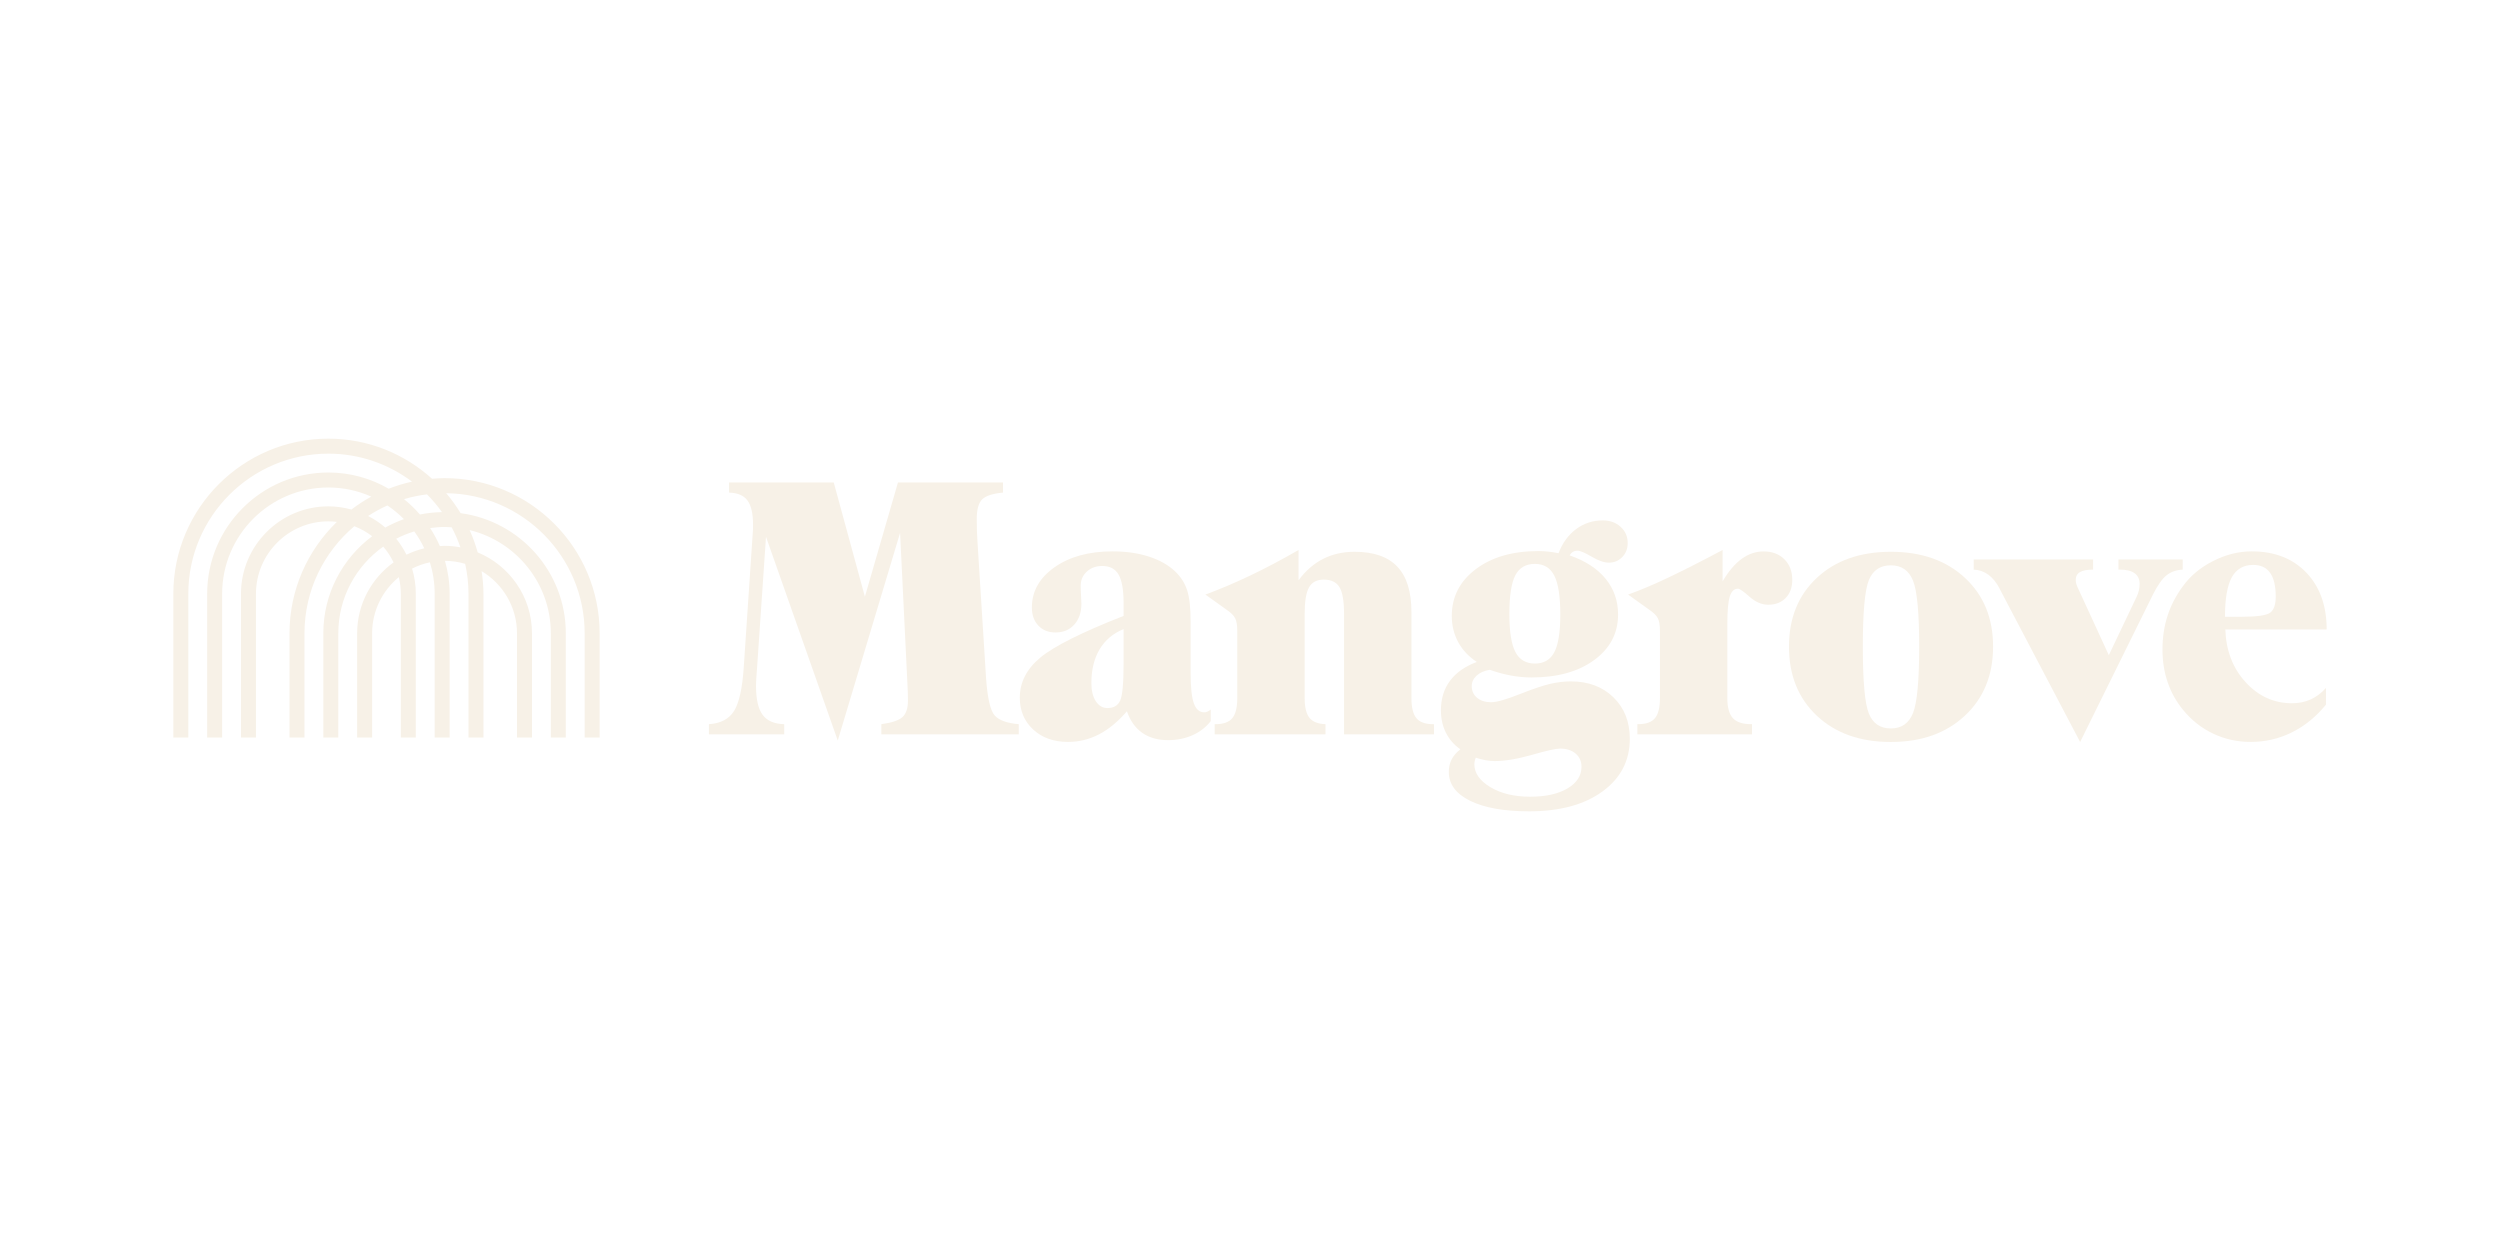
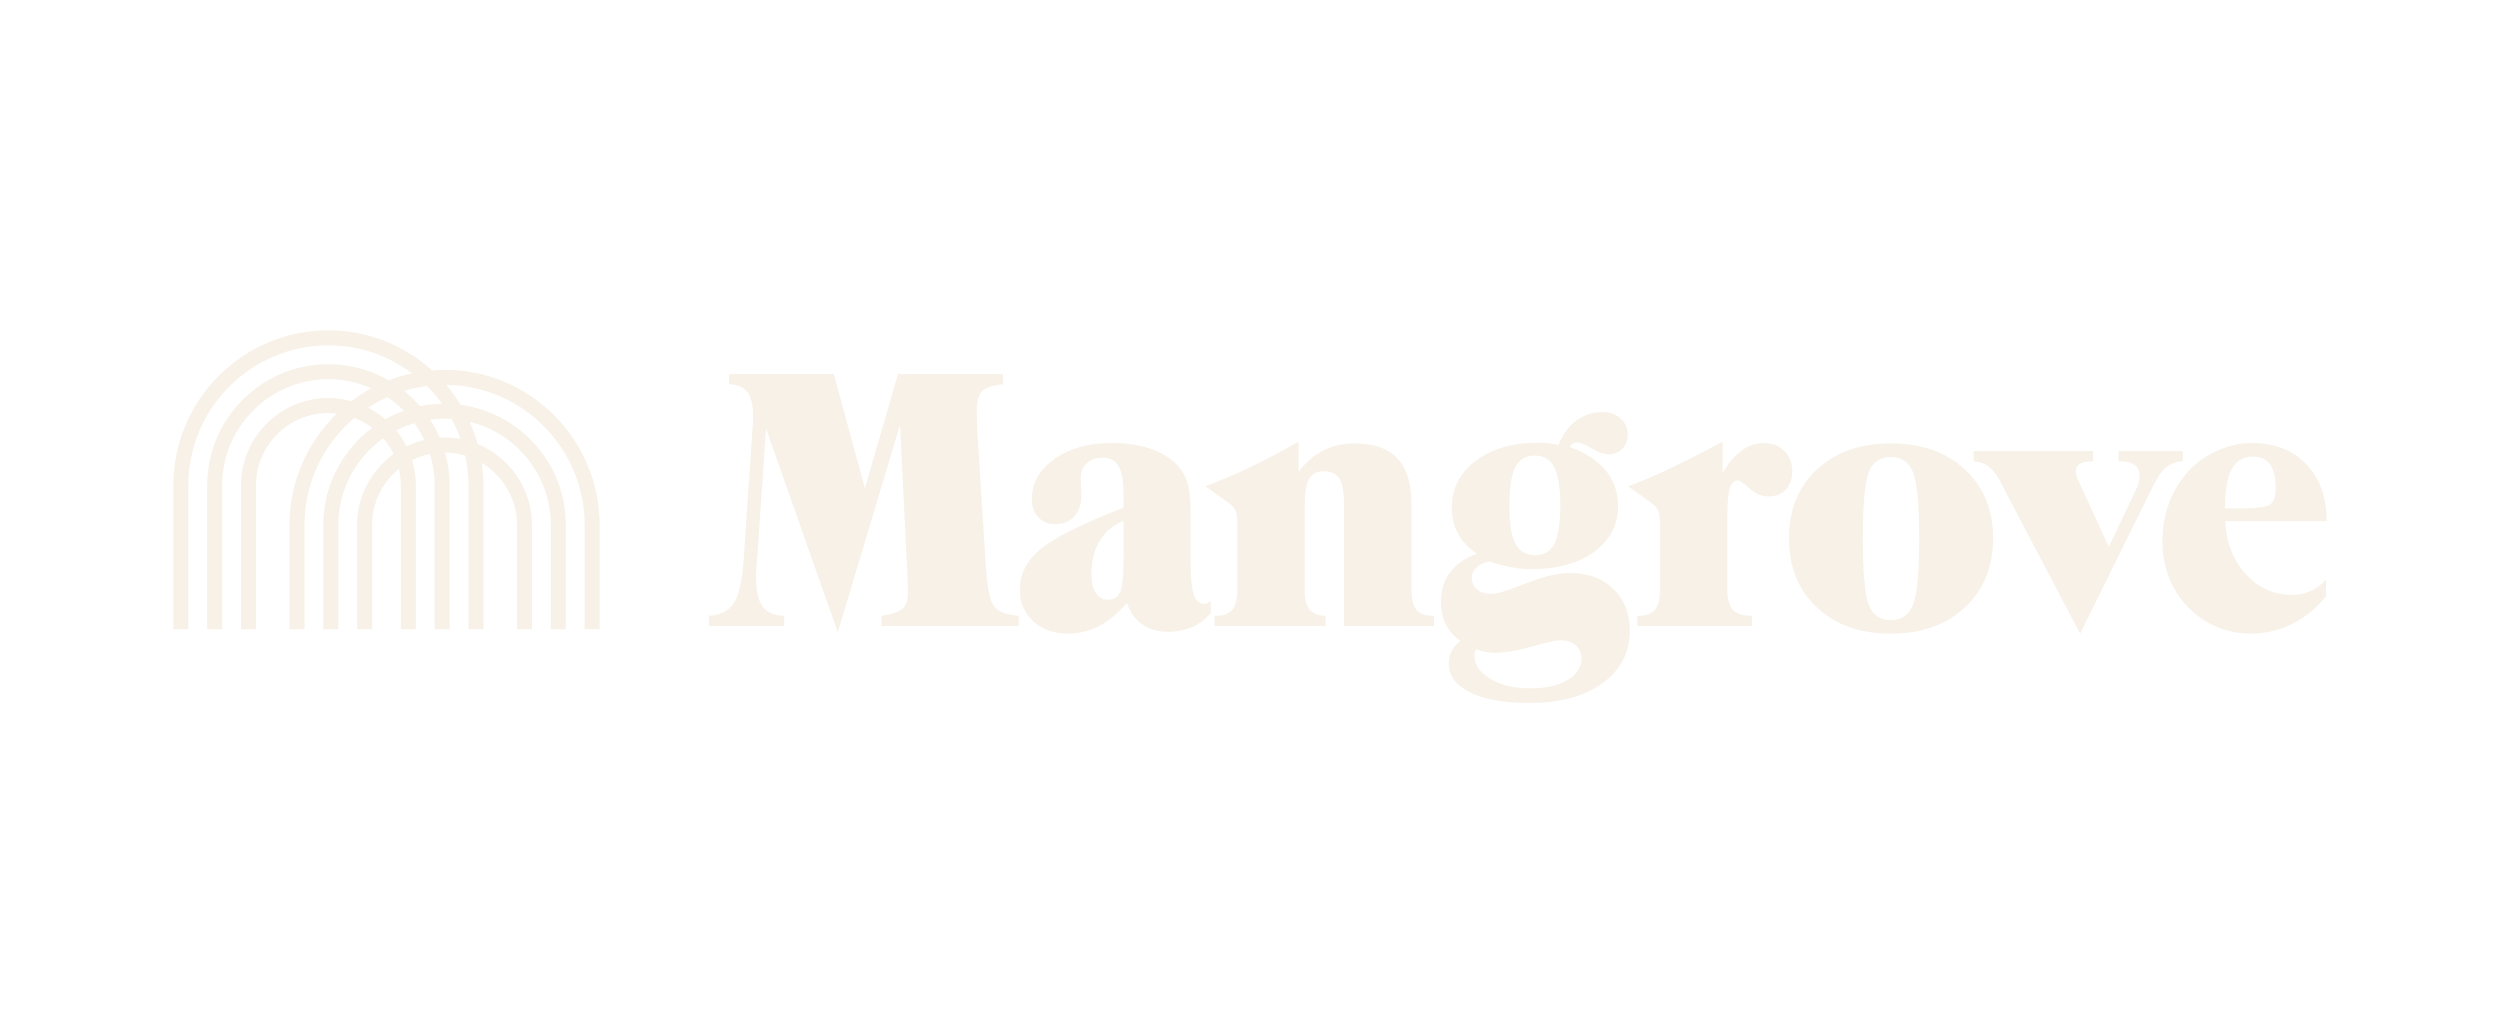
- <svg xmlns="http://www.w3.org/2000/svg" version="1.1" width="300" height="150" viewBox="0 0 300 150" xml:space="preserve">
-   <defs>
- </defs>
-   <g transform="matrix(1 0 0 1 150 75)" id="77028e37-e4b8-4329-99e3-b69eb6021299">
-     <rect style="stroke: none; stroke-width: 1; stroke-dasharray: none; stroke-linecap: butt; stroke-dashoffset: 0; stroke-linejoin: miter; stroke-miterlimit: 4; fill: rgb(255,255,255); fill-rule: nonzero; opacity: 1; visibility: hidden;" vector-effect="non-scaling-stroke" x="-150" y="-75" rx="0" ry="0" width="300" height="150" />
-   </g>
-   <g transform="matrix(Infinity NaN NaN Infinity 0 0)" id="e342304e-a86b-452a-b5af-901c1c3f2c1c">
- </g>
-   <g transform="matrix(0.76 0 0 0.76 150 75)">
-     <g style="" vector-effect="non-scaling-stroke">
-       <g transform="matrix(1 0 0 1 -136.35 -5.82)">
-         <path style="stroke: none; stroke-width: 1; stroke-dasharray: none; stroke-linecap: butt; stroke-dashoffset: 0; stroke-linejoin: miter; stroke-miterlimit: 4; fill: rgb(247,241,231); fill-rule: evenodd; opacity: 1;" vector-effect="non-scaling-stroke" transform=" translate(-33.65, -24.23)" d="M 45.328 17.788 C 44.515 17.639 43.681 17.549 42.826 17.549 C 42.573 17.549 42.327 17.574 42.078 17.588 C 41.651 16.591 41.133 15.645 40.55 14.745 C 41.296 14.642 42.052 14.571 42.826 14.571 C 43.206 14.571 43.578 14.603 43.951 14.629 C 44.495 15.634 44.943 16.697 45.328 17.788 M 36.811 18.949 C 36.359 18.049 35.821 17.202 35.192 16.428 C 36.099 15.963 37.048 15.573 38.041 15.275 C 38.648 16.11 39.177 17 39.624 17.939 C 38.641 18.175 37.701 18.516 36.811 18.949 M 30.753 12.838 C 31.719 12.207 32.737 11.652 33.799 11.175 C 34.742 11.806 35.616 12.532 36.409 13.335 C 35.388 13.701 34.403 14.14 33.469 14.665 C 32.643 13.954 31.732 13.341 30.753 12.838 M 40.048 9.422 C 40.917 10.284 41.701 11.23 42.419 12.225 C 41.23 12.251 40.063 12.371 38.936 12.604 C 38.172 11.723 37.335 10.91 36.425 10.18 C 37.594 9.825 38.806 9.579 40.048 9.422 M 42.825 6.861 C 42.16 6.861 41.507 6.908 40.854 6.961 C 36.511 3.038 30.781 0.628 24.483 0.628 C 10.983 0.628 0 11.618 0 25.127 L 0 47.822 L 2.365 47.822 L 2.365 25.127 C 2.365 12.923 12.288 2.995 24.483 2.995 C 29.436 2.995 33.998 4.651 37.689 7.413 C 36.419 7.686 35.193 8.071 34.004 8.532 C 31.197 6.913 27.952 5.972 24.483 5.972 C 13.929 5.972 5.341 14.565 5.341 25.127 L 5.341 47.822 L 7.706 47.822 L 7.706 25.127 C 7.706 15.87 15.232 8.339 24.483 8.339 C 26.895 8.339 29.182 8.859 31.255 9.779 C 30.151 10.373 29.114 11.068 28.121 11.819 C 26.96 11.501 25.744 11.316 24.483 11.316 C 16.873 11.316 10.681 17.512 10.681 25.127 L 10.681 47.822 L 13.046 47.822 L 13.046 25.127 C 13.046 18.816 18.177 13.683 24.483 13.683 C 24.939 13.683 25.384 13.717 25.824 13.768 C 21.219 18.226 18.342 24.459 18.342 31.361 L 18.342 47.822 L 20.707 47.822 L 20.707 31.361 C 20.707 24.585 23.773 18.518 28.581 14.454 C 29.598 14.847 30.543 15.38 31.395 16.031 C 26.725 19.526 23.683 25.087 23.683 31.361 L 23.683 47.822 L 26.048 47.822 L 26.048 31.361 C 26.048 25.712 28.858 20.718 33.145 17.673 C 33.791 18.425 34.338 19.262 34.775 20.166 C 31.299 22.675 29.023 26.753 29.023 31.361 L 29.023 47.822 L 31.388 47.822 L 31.388 31.361 C 31.388 27.789 33.033 24.595 35.604 22.495 C 35.804 23.342 35.921 24.221 35.921 25.127 L 35.921 47.822 L 38.286 47.822 L 38.286 25.127 C 38.286 23.743 38.077 22.408 37.696 21.145 C 38.577 20.7 39.518 20.357 40.51 20.152 C 40.998 21.725 41.262 23.396 41.262 25.127 L 41.262 47.822 L 43.627 47.822 L 43.627 25.127 C 43.627 23.32 43.359 21.578 42.889 19.919 C 43.998 19.925 45.069 20.093 46.082 20.395 C 46.416 21.922 46.604 23.503 46.604 25.127 L 46.604 47.822 L 48.969 47.822 L 48.969 25.127 C 48.969 23.907 48.849 22.718 48.677 21.545 C 52.015 23.545 54.263 27.191 54.263 31.361 L 54.263 47.822 L 56.629 47.822 L 56.629 31.361 C 56.629 25.597 53.08 20.653 48.056 18.586 C 47.718 17.37 47.294 16.195 46.782 15.063 C 54.127 16.851 59.604 23.469 59.604 31.361 L 59.604 47.822 L 61.969 47.822 L 61.969 31.361 C 61.969 21.66 54.72 13.642 45.361 12.393 C 44.682 11.283 43.929 10.226 43.088 9.241 C 55.162 9.384 64.945 19.245 64.945 31.361 L 64.945 47.822 L 67.31 47.822 L 67.31 31.361 C 67.31 17.852 56.327 6.861 42.825 6.861" stroke-linecap="round" />
-       </g>
-       <g transform="matrix(1 0 0 1 -60.97 -2.13)">
-         <path style="stroke: none; stroke-width: 1; stroke-dasharray: none; stroke-linecap: butt; stroke-dashoffset: 0; stroke-linejoin: miter; stroke-miterlimit: 4; fill: rgb(247,241,231); fill-rule: evenodd; opacity: 1;" vector-effect="non-scaling-stroke" transform=" translate(-109.03, -27.91)" d="M 84.569 47.302 L 84.569 45.698 C 86.41 45.585 87.732 44.89 88.535 43.615 C 89.335 42.339 89.848 40.03 90.068 36.691 L 91.477 15.665 C 91.497 15.478 91.51 15.286 91.519 15.089 C 91.528 14.89 91.533 14.596 91.533 14.201 C 91.533 12.437 91.239 11.162 90.649 10.373 C 90.06 9.585 89.091 9.172 87.746 9.135 L 87.746 7.531 L 104.274 7.531 L 109.194 25.572 L 114.418 7.531 L 131.001 7.531 L 131.001 9.135 C 129.378 9.285 128.283 9.641 127.712 10.204 C 127.141 10.768 126.855 11.8 126.855 13.3 C 126.855 13.958 126.864 14.581 126.883 15.172 C 126.901 15.764 126.929 16.312 126.965 16.82 L 128.32 38.35 C 128.54 41.542 128.992 43.525 129.674 44.304 C 130.355 45.083 131.627 45.546 133.488 45.698 L 133.488 47.302 L 111.792 47.302 L 111.792 45.698 C 113.45 45.472 114.566 45.097 115.136 44.571 C 115.707 44.047 115.993 43.173 115.993 41.954 C 115.993 41.559 115.983 41.091 115.965 40.546 C 115.947 40.003 115.919 39.411 115.882 38.773 L 114.75 15.496 L 104.91 48.286 L 93.579 16.115 L 92.169 36.802 C 92.15 37.01 92.117 37.441 92.072 38.099 C 92.026 38.755 92.004 39.271 92.004 39.647 C 92.004 41.767 92.353 43.295 93.054 44.234 C 93.753 45.173 94.887 45.661 96.453 45.698 L 96.453 47.302 L 84.569 47.302 Z" stroke-linecap="round" />
-       </g>
-       <g transform="matrix(1 0 0 1 -21.27 3.42)">
-         <path style="stroke: none; stroke-width: 1; stroke-dasharray: none; stroke-linecap: butt; stroke-dashoffset: 0; stroke-linejoin: miter; stroke-miterlimit: 4; fill: rgb(247,241,231); fill-rule: evenodd; opacity: 1;" vector-effect="non-scaling-stroke" transform=" translate(-148.73, -33.47)" d="M 150.041 30.695 C 148.381 31.372 147.12 32.437 146.254 33.889 C 145.388 35.344 144.955 37.122 144.955 39.224 C 144.955 40.426 145.19 41.382 145.66 42.095 C 146.13 42.809 146.742 43.164 147.497 43.164 C 148.474 43.164 149.142 42.77 149.502 41.982 C 149.861 41.195 150.041 39.224 150.041 36.072 L 150.041 30.695 Z M 150.567 43.67 C 149.166 45.303 147.696 46.518 146.158 47.316 C 144.619 48.113 142.994 48.512 141.28 48.512 C 139.015 48.512 137.176 47.86 135.767 46.556 C 134.357 45.253 133.653 43.578 133.653 41.532 C 133.653 39.112 134.725 37.005 136.871 35.212 C 139.018 33.421 143.408 31.22 150.042 28.613 L 150.042 26.614 C 150.042 24.513 149.779 23.006 149.253 22.096 C 148.728 21.186 147.867 20.73 146.67 20.73 C 145.693 20.73 144.882 21.026 144.238 21.617 C 143.592 22.209 143.271 22.945 143.271 23.827 C 143.271 24.296 143.287 24.845 143.325 25.475 C 143.362 26.102 143.38 26.501 143.38 26.671 C 143.38 28.041 143.008 29.143 142.261 29.978 C 141.515 30.812 140.525 31.23 139.29 31.23 C 138.167 31.23 137.263 30.868 136.582 30.146 C 135.9 29.423 135.559 28.471 135.559 27.289 C 135.559 24.737 136.748 22.623 139.124 20.942 C 141.502 19.264 144.559 18.423 148.3 18.423 C 150.401 18.423 152.303 18.695 154.007 19.24 C 155.712 19.784 157.108 20.572 158.195 21.604 C 159.078 22.447 159.706 23.434 160.073 24.559 C 160.443 25.685 160.628 27.385 160.628 29.653 L 160.628 37.675 C 160.628 39.908 160.798 41.495 161.139 42.432 C 161.478 43.37 162.027 43.839 162.782 43.839 C 162.948 43.839 163.114 43.802 163.281 43.726 C 163.446 43.652 163.62 43.539 163.806 43.389 L 163.806 45.218 C 163.067 46.175 162.114 46.918 160.945 47.443 C 159.774 47.967 158.48 48.23 157.061 48.23 C 155.44 48.23 154.081 47.846 152.985 47.077 C 151.889 46.308 151.082 45.173 150.567 43.67 L 150.567 43.67 Z" stroke-linecap="round" />
-       </g>
-       <g transform="matrix(1 0 0 1 11.01 2.71)">
-         <path style="stroke: none; stroke-width: 1; stroke-dasharray: none; stroke-linecap: butt; stroke-dashoffset: 0; stroke-linejoin: miter; stroke-miterlimit: 4; fill: rgb(247,241,231); fill-rule: evenodd; opacity: 1;" vector-effect="non-scaling-stroke" transform=" translate(-181.01, -32.75)" d="M 178.631 41.588 C 178.631 43.033 178.885 44.069 179.391 44.699 C 179.898 45.326 180.74 45.66 181.919 45.698 L 181.919 47.302 L 164.424 47.302 L 164.424 45.698 L 164.591 45.698 C 165.807 45.698 166.677 45.383 167.202 44.754 C 167.727 44.125 167.99 43.07 167.99 41.588 L 167.99 30.977 C 167.99 30.075 167.88 29.409 167.658 28.979 C 167.438 28.547 167.023 28.124 166.415 27.712 L 162.96 25.235 C 165.244 24.39 167.608 23.387 170.049 22.223 C 172.49 21.061 175.029 19.717 177.664 18.199 L 177.664 22.982 C 178.77 21.483 180.06 20.355 181.533 19.606 C 183.007 18.855 184.665 18.479 186.508 18.479 C 189.53 18.479 191.783 19.264 193.265 20.831 C 194.749 22.396 195.49 24.785 195.49 27.992 L 195.49 41.588 C 195.49 43.07 195.752 44.125 196.279 44.754 C 196.804 45.383 197.674 45.698 198.889 45.698 L 199.055 45.698 L 199.055 47.302 L 184.85 47.302 L 184.85 28.276 C 184.85 26.248 184.605 24.84 184.117 24.051 C 183.629 23.265 182.805 22.871 181.643 22.871 C 180.556 22.871 179.782 23.278 179.323 24.096 C 178.861 24.91 178.631 26.304 178.631 28.276 L 178.631 41.588 Z" stroke-linecap="round" />
-       </g>
-       <g transform="matrix(1 0 0 1 45.06 6.45)">
-         <path style="stroke: none; stroke-width: 1; stroke-dasharray: none; stroke-linecap: butt; stroke-dashoffset: 0; stroke-linejoin: miter; stroke-miterlimit: 4; fill: rgb(247,241,231); fill-rule: evenodd; opacity: 1;" vector-effect="non-scaling-stroke" transform=" translate(-215.06, -36.49)" d="M 214.989 36.127 C 216.408 36.127 217.43 35.526 218.057 34.325 C 218.683 33.125 218.996 31.145 218.996 28.387 C 218.996 25.554 218.683 23.513 218.057 22.265 C 217.43 21.017 216.408 20.392 214.989 20.392 C 213.551 20.392 212.52 20.994 211.892 22.195 C 211.266 23.396 210.953 25.44 210.953 28.33 C 210.953 31.108 211.272 33.102 211.908 34.311 C 212.542 35.522 213.57 36.127 214.989 36.127 M 205.648 50.988 C 205.574 51.176 205.517 51.354 205.482 51.524 C 205.444 51.693 205.426 51.861 205.426 52.03 C 205.426 53.419 206.264 54.62 207.941 55.633 C 209.617 56.646 211.719 57.153 214.242 57.153 C 216.693 57.153 218.655 56.716 220.131 55.844 C 221.603 54.972 222.341 53.832 222.341 52.424 C 222.341 51.561 222.033 50.868 221.415 50.342 C 220.797 49.816 219.973 49.554 218.942 49.554 C 218.296 49.554 216.828 49.881 214.533 50.539 C 212.239 51.195 210.272 51.524 208.632 51.524 C 208.172 51.524 207.683 51.477 207.168 51.384 C 206.652 51.288 206.145 51.158 205.648 50.988 M 205.813 35.874 C 204.524 35.029 203.542 33.984 202.87 32.736 C 202.196 31.488 201.861 30.113 201.861 28.612 C 201.861 25.592 203.123 23.129 205.648 21.223 C 208.172 19.319 211.47 18.367 215.542 18.367 C 216.039 18.367 216.55 18.396 217.076 18.451 C 217.601 18.507 218.149 18.592 218.72 18.704 C 219.328 17.092 220.25 15.824 221.484 14.904 C 222.717 13.986 224.118 13.524 225.685 13.524 C 226.827 13.524 227.772 13.863 228.517 14.538 C 229.264 15.214 229.637 16.069 229.637 17.099 C 229.637 17.983 229.351 18.719 228.781 19.309 C 228.208 19.9 227.5 20.195 226.652 20.195 C 225.915 20.195 225.012 19.882 223.944 19.253 C 222.875 18.625 222.128 18.31 221.705 18.31 C 221.429 18.31 221.189 18.372 220.987 18.493 C 220.783 18.616 220.608 18.799 220.46 19.042 C 222.949 19.905 224.845 21.14 226.155 22.744 C 227.463 24.348 228.117 26.229 228.117 28.388 C 228.117 31.332 226.864 33.725 224.358 35.564 C 221.853 37.405 218.554 38.322 214.464 38.322 C 213.358 38.322 212.258 38.219 211.161 38.012 C 210.065 37.806 208.965 37.506 207.859 37.112 C 206.974 37.263 206.278 37.573 205.771 38.041 C 205.265 38.511 205.012 39.064 205.012 39.702 C 205.012 40.452 205.293 41.063 205.854 41.532 C 206.417 42 207.158 42.235 208.079 42.235 C 208.945 42.235 210.485 41.795 212.695 40.913 L 212.999 40.8 C 214.805 40.088 216.269 39.599 217.393 39.336 C 218.518 39.074 219.604 38.943 220.655 38.943 C 223.418 38.943 225.662 39.782 227.385 41.46 C 229.108 43.14 229.969 45.322 229.969 48.006 C 229.969 51.458 228.531 54.229 225.658 56.322 C 222.783 58.415 218.922 59.46 214.077 59.46 C 210.116 59.46 207.011 58.908 204.762 57.8 C 202.515 56.692 201.391 55.173 201.391 53.24 C 201.391 52.508 201.538 51.851 201.833 51.27 C 202.128 50.689 202.589 50.154 203.215 49.667 C 202.22 48.97 201.459 48.099 200.934 47.049 C 200.409 45.997 200.147 44.815 200.147 43.501 C 200.147 41.682 200.627 40.129 201.584 38.843 C 202.542 37.558 203.952 36.569 205.813 35.874" stroke-linecap="round" />
-       </g>
-       <g transform="matrix(1 0 0 1 72.66 2.71)">
-         <path style="stroke: none; stroke-width: 1; stroke-dasharray: none; stroke-linecap: butt; stroke-dashoffset: 0; stroke-linejoin: miter; stroke-miterlimit: 4; fill: rgb(247,241,231); fill-rule: evenodd; opacity: 1;" vector-effect="non-scaling-stroke" transform=" translate(-242.66, -32.75)" d="M 244.622 23.152 C 245.543 21.575 246.542 20.393 247.62 19.607 C 248.698 18.817 249.855 18.423 251.088 18.423 C 252.453 18.423 253.549 18.836 254.379 19.662 C 255.207 20.488 255.621 21.575 255.621 22.927 C 255.621 24.109 255.276 25.057 254.585 25.769 C 253.894 26.482 252.978 26.84 251.835 26.84 C 250.804 26.84 249.813 26.416 248.864 25.572 C 247.915 24.728 247.313 24.307 247.053 24.307 C 246.445 24.307 246.013 24.72 245.755 25.544 C 245.496 26.371 245.367 27.843 245.367 29.964 L 245.367 41.587 C 245.367 43.051 245.658 44.102 246.239 44.741 C 246.819 45.378 247.773 45.697 249.098 45.697 L 249.265 45.697 L 249.265 47.302 L 231.162 47.302 L 231.162 45.697 L 231.328 45.697 C 232.544 45.697 233.415 45.384 233.94 44.754 C 234.465 44.126 234.728 43.071 234.728 41.587 L 234.728 30.978 C 234.728 30.076 234.617 29.41 234.395 28.978 C 234.175 28.546 233.761 28.125 233.151 27.712 L 229.697 25.234 C 231.502 24.597 233.585 23.719 235.943 22.603 C 238.301 21.486 241.194 20.02 244.622 18.198 L 244.622 23.152 Z" stroke-linecap="round" />
-       </g>
-       <g transform="matrix(1 0 0 1 101.21 3.45)">
-         <path style="stroke: none; stroke-width: 1; stroke-dasharray: none; stroke-linecap: butt; stroke-dashoffset: 0; stroke-linejoin: miter; stroke-miterlimit: 4; fill: rgb(247,241,231); fill-rule: evenodd; opacity: 1;" vector-effect="non-scaling-stroke" transform=" translate(-271.21, -33.49)" d="M 271.183 46.373 C 272.879 46.373 274.048 45.557 274.694 43.923 C 275.338 42.292 275.661 38.802 275.661 33.454 C 275.661 28.144 275.338 24.676 274.694 23.055 C 274.048 21.431 272.879 20.619 271.183 20.619 C 269.507 20.619 268.35 21.397 267.715 22.955 C 267.079 24.513 266.762 28.012 266.762 33.454 C 266.762 38.933 267.079 42.457 267.715 44.022 C 268.35 45.59 269.507 46.373 271.183 46.373 M 271.186 48.511 C 266.34 48.511 262.447 47.132 259.51 44.375 C 256.57 41.616 255.102 37.975 255.102 33.453 C 255.102 28.951 256.57 25.328 259.51 22.588 C 262.447 19.849 266.34 18.479 271.186 18.479 C 276.032 18.479 279.934 19.854 282.891 22.602 C 285.849 25.351 287.328 28.968 287.328 33.453 C 287.328 37.956 285.843 41.591 282.877 44.36 C 279.91 47.128 276.014 48.511 271.186 48.511" stroke-linecap="round" />
-       </g>
-       <g transform="matrix(1 0 0 1 130.77 4.06)">
-         <path style="stroke: none; stroke-width: 1; stroke-dasharray: none; stroke-linecap: butt; stroke-dashoffset: 0; stroke-linejoin: miter; stroke-miterlimit: 4; fill: rgb(247,241,231); fill-rule: evenodd; opacity: 1;" vector-effect="non-scaling-stroke" transform=" translate(-300.77, -34.1)" d="M 301.072 48.512 L 288.386 24.361 L 288.386 24.334 C 287.372 22.383 285.999 21.369 284.267 21.294 L 284.267 19.69 L 303.117 19.69 L 303.117 21.294 C 302.178 21.294 301.486 21.427 301.044 21.688 C 300.601 21.951 300.38 22.364 300.38 22.927 C 300.38 23.152 300.412 23.372 300.478 23.588 C 300.541 23.804 300.666 24.1 300.85 24.476 L 305.604 34.805 L 309.999 25.572 C 310.146 25.272 310.261 24.949 310.344 24.601 C 310.427 24.254 310.468 23.902 310.468 23.545 C 310.468 22.813 310.205 22.256 309.68 21.871 C 309.155 21.486 308.378 21.294 307.346 21.294 L 307.124 21.294 L 307.124 19.69 L 317.267 19.69 L 317.267 21.294 C 316.235 21.351 315.378 21.655 314.697 22.21 C 314.015 22.762 313.306 23.771 312.569 25.235 L 301.072 48.512 Z" stroke-linecap="round" />
-       </g>
-       <g transform="matrix(1 0 0 1 157.04 3.42)">
-         <path style="stroke: none; stroke-width: 1; stroke-dasharray: none; stroke-linecap: butt; stroke-dashoffset: 0; stroke-linejoin: miter; stroke-miterlimit: 4; fill: rgb(247,241,231); fill-rule: evenodd; opacity: 1;" vector-effect="non-scaling-stroke" transform=" translate(-327.04, -33.47)" d="M 323.943 28.754 L 326.486 28.754 C 328.992 28.754 330.53 28.533 331.101 28.092 C 331.673 27.651 331.958 26.811 331.958 25.572 C 331.958 23.902 331.663 22.65 331.073 21.815 C 330.484 20.982 329.59 20.563 328.392 20.563 C 326.864 20.563 325.739 21.215 325.021 22.52 C 324.302 23.823 323.943 25.902 323.943 28.754 L 323.943 28.754 Z M 339.889 42.63 C 338.324 44.544 336.527 46.002 334.501 47.007 C 332.474 48.01 330.308 48.512 328.006 48.512 C 325.905 48.512 323.938 48.081 322.105 47.218 C 320.27 46.355 318.691 45.115 317.365 43.502 C 316.277 42.188 315.457 40.73 314.906 39.126 C 314.351 37.521 314.076 35.79 314.076 33.933 C 314.076 32.019 314.343 30.236 314.878 28.585 C 315.411 26.934 316.222 25.376 317.309 23.912 C 318.488 22.28 320.078 20.957 322.077 19.944 C 324.076 18.931 326.107 18.423 328.172 18.423 C 331.763 18.423 334.634 19.541 336.78 21.772 C 338.926 24.007 340 26.998 340 30.751 L 323.999 30.751 C 324.108 34.091 325.176 36.869 327.204 39.083 C 329.231 41.297 331.672 42.405 334.529 42.405 C 335.615 42.405 336.6 42.202 337.485 41.799 C 338.369 41.396 339.172 40.791 339.889 39.984 L 339.889 42.63 Z" stroke-linecap="round" />
-       </g>
-     </g>
-   </g>
-   <g transform="matrix(NaN NaN NaN NaN 0 0)">
-     <g style="">
- </g>
-   </g>
+ <svg xmlns="http://www.w3.org/2000/svg" width="300" height="124" viewBox="0 0 300 124" fill="none">
+   <path fill-rule="evenodd" clip-rule="evenodd" d="M55.25 52.681C54.632 52.568 53.999 52.499 53.349 52.499C53.157 52.499 52.969 52.518 52.78 52.529C52.455 51.772 52.062 51.053 51.619 50.369C52.186 50.291 52.76 50.237 53.349 50.237C53.637 50.237 53.92 50.261 54.203 50.281C54.617 51.044 54.958 51.852 55.25 52.681ZM48.777 53.563C48.434 52.88 48.025 52.236 47.547 51.648C48.236 51.294 48.958 50.998 49.712 50.772C50.174 51.406 50.575 52.082 50.915 52.796C50.168 52.975 49.454 53.234 48.777 53.563ZM44.173 48.92C44.907 48.439 45.681 48.018 46.488 47.655C47.205 48.135 47.869 48.687 48.472 49.297C47.695 49.575 46.947 49.909 46.237 50.308C45.609 49.768 44.917 49.302 44.173 48.92ZM51.237 46.323C51.898 46.979 52.494 47.697 53.039 48.454C52.136 48.473 51.249 48.564 50.392 48.741C49.812 48.072 49.175 47.454 48.484 46.899C49.372 46.63 50.293 46.443 51.237 46.323ZM53.348 44.377C52.842 44.377 52.346 44.413 51.85 44.453C48.549 41.472 44.194 39.64 39.408 39.64C29.148 39.64 20.801 47.992 20.801 58.259V75.507H22.598V58.259C22.598 48.984 30.14 41.438 39.408 41.438C43.172 41.438 46.64 42.697 49.445 44.797C48.479 45.004 47.547 45.297 46.644 45.647C44.51 44.416 42.044 43.701 39.408 43.701C31.387 43.701 24.86 50.231 24.86 58.259V75.507H26.657V58.259C26.657 51.224 32.377 45.5 39.408 45.5C41.241 45.5 42.979 45.896 44.554 46.594C43.716 47.046 42.928 47.574 42.173 48.145C41.29 47.903 40.366 47.763 39.408 47.763C33.624 47.763 28.919 52.472 28.919 58.259V75.507H30.716V58.259C30.716 53.463 34.615 49.561 39.408 49.561C39.754 49.561 40.093 49.587 40.427 49.626C36.927 53.014 34.741 57.751 34.741 62.997V75.507H36.538V62.997C36.538 57.847 38.868 53.236 42.522 50.148C43.295 50.446 44.013 50.851 44.661 51.346C41.112 54.002 38.8 58.229 38.8 62.997V75.507H40.597V62.997C40.597 58.703 42.733 54.908 45.991 52.594C46.482 53.165 46.898 53.802 47.23 54.488C44.588 56.396 42.858 59.495 42.858 62.997V75.507H44.656V62.997C44.656 60.282 45.906 57.855 47.86 56.259C48.012 56.902 48.101 57.57 48.101 58.259V75.507H49.898V58.259C49.898 57.207 49.739 56.193 49.45 55.233C50.12 54.895 50.834 54.634 51.588 54.478C51.959 55.673 52.16 56.944 52.16 58.259V75.507H53.957V58.259C53.957 56.886 53.753 55.562 53.397 54.301C54.24 54.306 55.053 54.433 55.823 54.663C56.077 55.823 56.22 57.024 56.22 58.259V75.507H58.017V58.259C58.017 57.332 57.926 56.428 57.795 55.537C60.332 57.057 62.041 59.828 62.041 62.997V75.507H63.838V62.997C63.838 58.616 61.141 54.859 57.323 53.288C57.066 52.364 56.744 51.471 56.355 50.61C61.938 51.969 66.1 56.999 66.1 62.997V75.507H67.897V62.997C67.897 55.624 62.388 49.53 55.275 48.581C54.759 47.737 54.187 46.934 53.547 46.185C62.724 46.294 70.159 53.788 70.159 62.997V75.507H71.956V62.997C71.956 52.73 63.609 44.377 53.348 44.377Z" fill="#F7F1E7" />
+   <path fill-rule="evenodd" clip-rule="evenodd" d="M85.074 75.119V73.9C86.474 73.814 87.479 73.286 88.089 72.317C88.697 71.347 89.086 69.593 89.254 67.055L90.325 51.075C90.34 50.933 90.349 50.787 90.357 50.637C90.363 50.486 90.368 50.263 90.368 49.963C90.368 48.622 90.144 47.653 89.695 47.053C89.247 46.455 88.511 46.141 87.489 46.112V44.894H100.05L103.79 58.605L107.76 44.894H120.363V46.112C119.129 46.227 118.297 46.497 117.863 46.925C117.429 47.353 117.212 48.138 117.212 49.278C117.212 49.778 117.219 50.252 117.233 50.7C117.247 51.15 117.268 51.567 117.295 51.953L118.325 68.316C118.492 70.742 118.836 72.249 119.354 72.841C119.872 73.433 120.839 73.785 122.253 73.9V75.119H105.764V73.9C107.024 73.728 107.872 73.444 108.305 73.044C108.739 72.645 108.957 71.982 108.957 71.055C108.957 70.755 108.949 70.399 108.935 69.985C108.922 69.572 108.901 69.122 108.872 68.638L108.012 50.947L100.534 75.868L91.922 51.417L90.851 67.14C90.836 67.297 90.811 67.625 90.777 68.125C90.742 68.624 90.725 69.016 90.725 69.301C90.725 70.913 90.99 72.074 91.523 72.788C92.054 73.501 92.916 73.872 94.106 73.9V75.119H85.074Z" fill="#F7F1E7" />
+   <path fill-rule="evenodd" clip-rule="evenodd" d="M134.834 62.491C133.572 63.005 132.614 63.814 131.956 64.918C131.298 66.024 130.968 67.375 130.968 68.972C130.968 69.886 131.147 70.613 131.504 71.155C131.861 71.697 132.327 71.967 132.9 71.967C133.643 71.967 134.151 71.668 134.424 71.069C134.697 70.47 134.834 68.972 134.834 66.577V62.491ZM135.234 72.352C134.169 73.593 133.052 74.516 131.883 75.122C130.713 75.728 129.478 76.031 128.175 76.031C126.454 76.031 125.056 75.536 123.986 74.545C122.914 73.555 122.379 72.281 122.379 70.727C122.379 68.887 123.194 67.286 124.825 65.924C126.456 64.562 129.793 62.889 134.835 60.908V59.389C134.835 57.792 134.635 56.647 134.235 55.955C133.836 55.264 133.182 54.917 132.272 54.917C131.529 54.917 130.913 55.142 130.424 55.591C129.933 56.041 129.689 56.6 129.689 57.271C129.689 57.627 129.701 58.044 129.73 58.523C129.758 59 129.771 59.303 129.771 59.432C129.771 60.473 129.489 61.311 128.921 61.945C128.354 62.58 127.602 62.897 126.663 62.897C125.81 62.897 125.123 62.622 124.605 62.074C124.087 61.524 123.827 60.8 123.827 59.902C123.827 57.963 124.731 56.356 126.537 55.078C128.344 53.803 130.667 53.164 133.511 53.164C135.107 53.164 136.553 53.37 137.848 53.785C139.144 54.198 140.205 54.797 141.031 55.581C141.702 56.222 142.179 56.972 142.458 57.827C142.739 58.683 142.88 59.975 142.88 61.699V67.796C142.88 69.493 143.009 70.698 143.268 71.411C143.526 72.124 143.943 72.48 144.517 72.48C144.643 72.48 144.769 72.452 144.896 72.394C145.022 72.338 145.154 72.252 145.295 72.138V73.528C144.734 74.255 144.009 74.82 143.121 75.219C142.231 75.618 141.247 75.817 140.169 75.817C138.937 75.817 137.904 75.525 137.071 74.941C136.238 74.356 135.625 73.494 135.234 72.352Z" fill="#F7F1E7" />
+   <path fill-rule="evenodd" clip-rule="evenodd" d="M156.558 70.776C156.558 71.875 156.751 72.662 157.136 73.14C157.521 73.617 158.161 73.872 159.057 73.9V75.119H145.761V73.9H145.888C146.812 73.9 147.473 73.661 147.872 73.183C148.271 72.705 148.471 71.903 148.471 70.776V62.712C148.471 62.027 148.388 61.52 148.219 61.194C148.052 60.865 147.736 60.544 147.274 60.231L144.648 58.348C146.384 57.706 148.181 56.944 150.036 56.059C151.891 55.176 153.821 54.155 155.823 53.001V56.636C156.664 55.496 157.644 54.639 158.764 54.07C159.884 53.5 161.144 53.214 162.545 53.214C164.842 53.214 166.554 53.81 167.68 55.001C168.808 56.191 169.371 58.006 169.371 60.444V70.776C169.371 71.903 169.57 72.705 169.971 73.183C170.37 73.661 171.031 73.9 171.954 73.9H172.081V75.119H161.285V60.659C161.285 59.118 161.099 58.048 160.728 57.449C160.357 56.851 159.731 56.551 158.848 56.551C158.021 56.551 157.433 56.861 157.084 57.482C156.733 58.102 156.558 59.161 156.558 60.659V70.776Z" fill="#F7F1E7" />
+   <path fill-rule="evenodd" clip-rule="evenodd" d="M184.194 66.626C185.272 66.626 186.049 66.17 186.526 65.257C187.001 64.345 187.239 62.84 187.239 60.744C187.239 58.591 187.001 57.04 186.526 56.091C186.049 55.143 185.272 54.668 184.194 54.668C183.101 54.668 182.318 55.126 181.84 56.038C181.364 56.951 181.127 58.504 181.127 60.701C181.127 62.812 181.369 64.327 181.852 65.246C182.334 66.166 183.116 66.626 184.194 66.626ZM177.095 77.921C177.039 78.064 176.995 78.199 176.969 78.328C176.94 78.456 176.926 78.584 176.926 78.713C176.926 79.769 177.563 80.681 178.837 81.451C180.111 82.221 181.709 82.606 183.626 82.606C185.489 82.606 186.98 82.274 188.102 81.611C189.221 80.948 189.782 80.082 189.782 79.012C189.782 78.356 189.547 77.829 189.078 77.43C188.608 77.03 187.982 76.831 187.198 76.831C186.707 76.831 185.592 77.08 183.847 77.579C182.104 78.078 180.609 78.328 179.363 78.328C179.013 78.328 178.641 78.292 178.25 78.222C177.858 78.149 177.473 78.05 177.095 77.921ZM177.22 66.434C176.241 65.792 175.494 64.998 174.984 64.049C174.471 63.101 174.217 62.056 174.217 60.915C174.217 58.62 175.176 56.748 177.095 55.3C179.013 53.852 181.52 53.129 184.614 53.129C184.992 53.129 185.38 53.151 185.78 53.193C186.179 53.235 186.596 53.3 187.03 53.385C187.492 52.16 188.192 51.196 189.13 50.497C190.067 49.799 191.132 49.448 192.323 49.448C193.191 49.448 193.909 49.706 194.475 50.218C195.043 50.732 195.326 51.382 195.326 52.165C195.326 52.837 195.109 53.396 194.676 53.845C194.24 54.294 193.702 54.518 193.058 54.518C192.498 54.518 191.811 54.281 191 53.802C190.187 53.325 189.62 53.085 189.298 53.085C189.088 53.085 188.906 53.132 188.752 53.224C188.597 53.318 188.464 53.457 188.352 53.642C190.244 54.298 191.685 55.236 192.68 56.455C193.674 57.674 194.171 59.104 194.171 60.745C194.171 62.983 193.219 64.801 191.314 66.198C189.411 67.597 186.903 68.295 183.795 68.295C182.954 68.295 182.118 68.217 181.285 68.059C180.452 67.903 179.616 67.675 178.775 67.375C178.103 67.49 177.574 67.726 177.188 68.081C176.804 68.438 176.611 68.859 176.611 69.343C176.611 69.914 176.825 70.377 177.251 70.734C177.679 71.09 178.242 71.268 178.942 71.268C179.601 71.268 180.771 70.934 182.451 70.263L182.682 70.178C184.054 69.637 185.167 69.265 186.021 69.065C186.876 68.866 187.701 68.766 188.5 68.766C190.6 68.766 192.305 69.404 193.615 70.68C194.924 71.956 195.579 73.615 195.579 75.654C195.579 78.278 194.486 80.384 192.302 81.975C190.117 83.565 187.183 84.359 183.501 84.359C180.49 84.359 178.131 83.94 176.421 83.098C174.714 82.256 173.86 81.101 173.86 79.632C173.86 79.076 173.971 78.576 174.195 78.135C174.42 77.693 174.77 77.287 175.246 76.916C174.49 76.387 173.911 75.725 173.512 74.927C173.113 74.128 172.914 73.229 172.914 72.231C172.914 70.848 173.279 69.668 174.006 68.69C174.734 67.714 175.806 66.962 177.22 66.434Z" fill="#F7F1E7" />
+   <path fill-rule="evenodd" clip-rule="evenodd" d="M206.714 56.765C207.414 55.567 208.173 54.669 208.993 54.071C209.812 53.471 210.691 53.172 211.628 53.172C212.666 53.172 213.499 53.486 214.129 54.114C214.759 54.741 215.073 55.567 215.073 56.595C215.073 57.493 214.811 58.213 214.286 58.755C213.761 59.297 213.065 59.568 212.196 59.568C211.412 59.568 210.659 59.247 209.938 58.605C209.217 57.964 208.759 57.643 208.562 57.643C208.1 57.643 207.771 57.957 207.575 58.584C207.378 59.212 207.28 60.331 207.28 61.943V70.776C207.28 71.889 207.501 72.687 207.943 73.173C208.384 73.657 209.109 73.9 210.116 73.9H210.243V75.12H196.484V73.9H196.611C197.535 73.9 198.197 73.662 198.596 73.183C198.995 72.706 199.195 71.904 199.195 70.776V62.713C199.195 62.028 199.11 61.522 198.942 61.193C198.774 60.865 198.46 60.545 197.996 60.231L195.371 58.348C196.743 57.864 198.326 57.197 200.118 56.348C201.91 55.5 204.109 54.385 206.714 53.001V56.765Z" fill="#F7F1E7" />
+   <path fill-rule="evenodd" clip-rule="evenodd" d="M226.901 74.414C228.19 74.414 229.079 73.794 229.57 72.552C230.059 71.312 230.305 68.659 230.305 64.595C230.305 60.559 230.059 57.924 229.57 56.692C229.079 55.458 228.19 54.841 226.901 54.841C225.627 54.841 224.748 55.432 224.266 56.616C223.782 57.8 223.541 60.459 223.541 64.595C223.541 68.759 223.782 71.437 224.266 72.627C224.748 73.819 225.627 74.414 226.901 74.414ZM226.904 76.039C223.221 76.039 220.262 74.99 218.03 72.895C215.795 70.798 214.68 68.031 214.68 64.595C214.68 61.173 215.795 58.42 218.03 56.337C220.262 54.256 223.221 53.214 226.904 53.214C230.586 53.214 233.552 54.259 235.799 56.348C238.047 58.437 239.171 61.186 239.171 64.595C239.171 68.017 238.043 70.78 235.789 72.884C233.534 74.987 230.573 76.039 226.904 76.039Z" fill="#F7F1E7" />
+   <path fill-rule="evenodd" clip-rule="evenodd" d="M249.616 76.039L239.974 57.684V57.663C239.204 56.181 238.16 55.41 236.844 55.353V54.134H251.17V55.353C250.456 55.353 249.93 55.454 249.594 55.653C249.258 55.852 249.09 56.166 249.09 56.594C249.09 56.765 249.114 56.932 249.164 57.096C249.212 57.26 249.307 57.485 249.447 57.771L253.06 65.621L256.4 58.604C256.512 58.376 256.599 58.131 256.662 57.867C256.725 57.603 256.757 57.335 256.757 57.064C256.757 56.508 256.557 56.084 256.158 55.792C255.759 55.499 255.168 55.353 254.384 55.353H254.215V54.134H261.924V55.353C261.139 55.396 260.488 55.628 259.971 56.049C259.452 56.468 258.913 57.235 258.353 58.348L249.616 76.039Z" fill="#F7F1E7" />
+   <path fill-rule="evenodd" clip-rule="evenodd" d="M266.999 61.015H268.932C270.836 61.015 272.005 60.848 272.439 60.512C272.874 60.178 273.09 59.539 273.09 58.597C273.09 57.328 272.866 56.376 272.418 55.742C271.97 55.108 271.291 54.79 270.38 54.79C269.219 54.79 268.364 55.286 267.818 56.278C267.272 57.268 266.999 58.848 266.999 61.015ZM279.118 71.561C277.928 73.016 276.563 74.124 275.023 74.887C273.482 75.65 271.836 76.031 270.087 76.031C268.49 76.031 266.995 75.704 265.602 75.048C264.207 74.392 263.007 73.45 262 72.224C261.173 71.225 260.55 70.117 260.131 68.898C259.709 67.678 259.5 66.363 259.5 64.951C259.5 63.497 259.703 62.142 260.11 60.887C260.515 59.632 261.131 58.448 261.957 57.336C262.853 56.095 264.062 55.09 265.581 54.32C267.1 53.55 268.644 53.164 270.213 53.164C272.942 53.164 275.124 54.014 276.755 55.709C278.386 57.407 279.202 59.681 279.202 62.533H267.041C267.124 65.072 267.936 67.183 269.477 68.866C271.018 70.549 272.873 71.39 275.044 71.39C275.87 71.39 276.618 71.236 277.291 70.93C277.963 70.623 278.573 70.164 279.118 69.55V71.561Z" fill="#F7F1E7" />
</svg>
